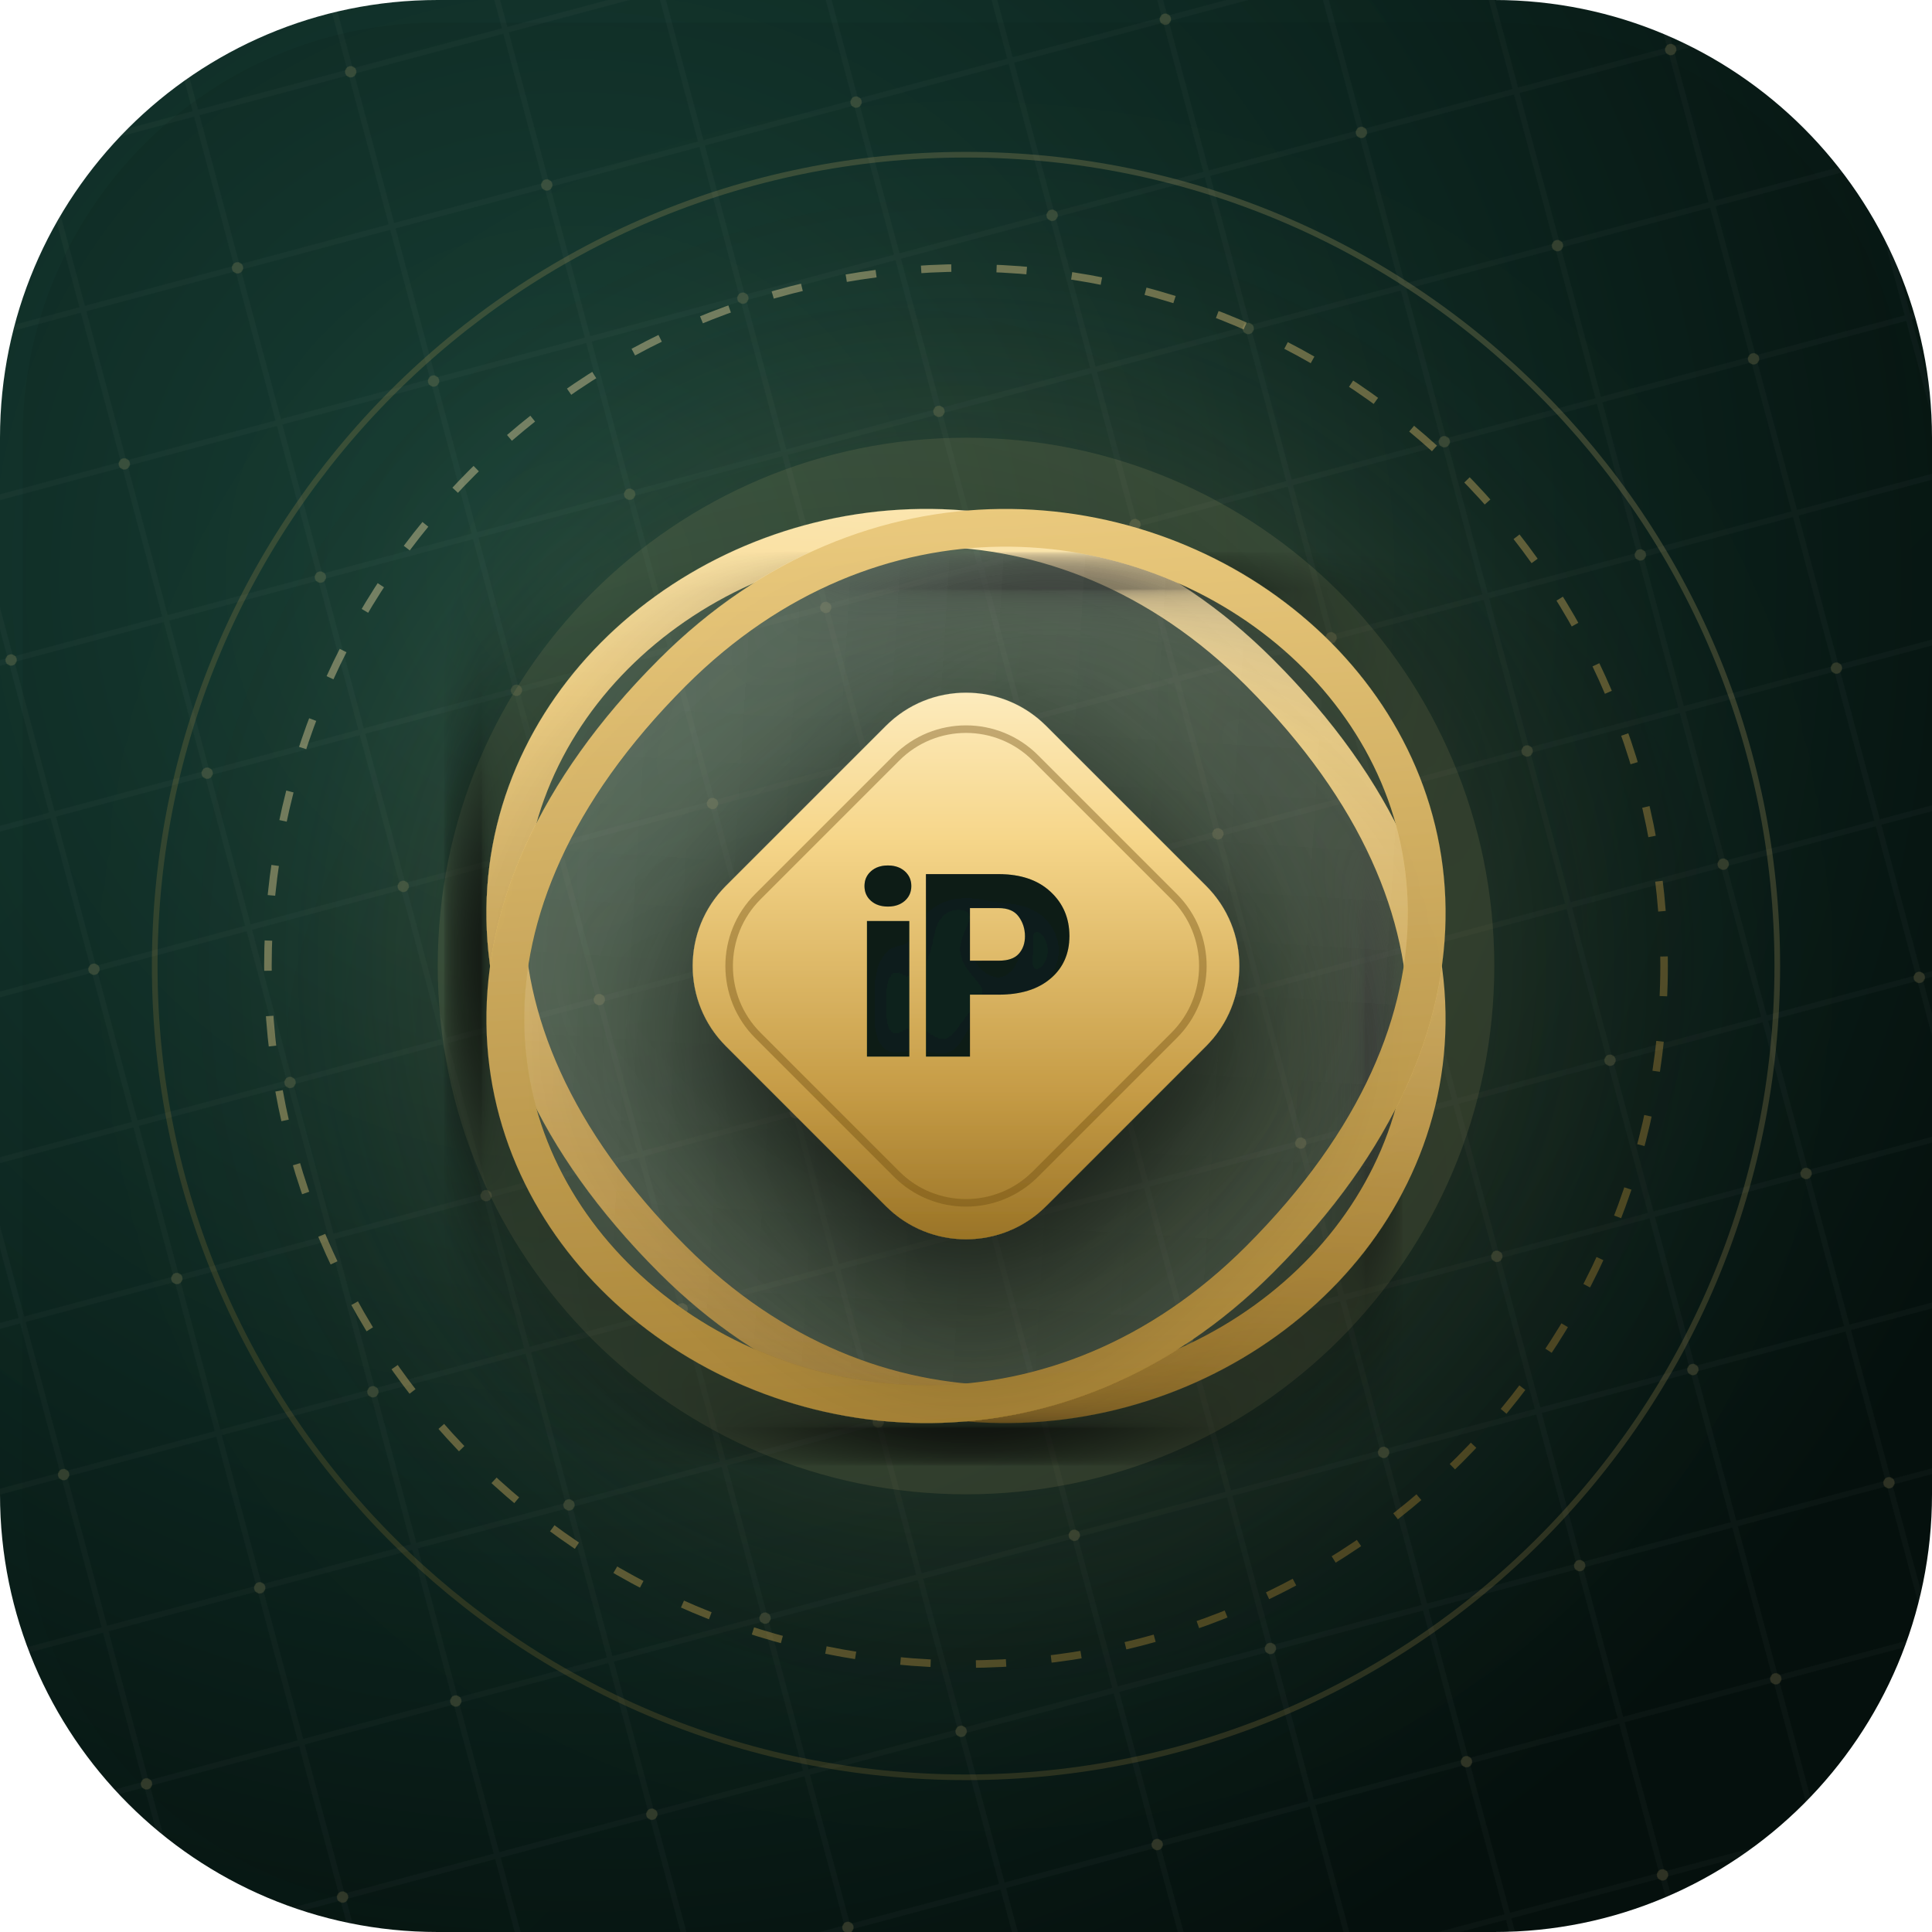
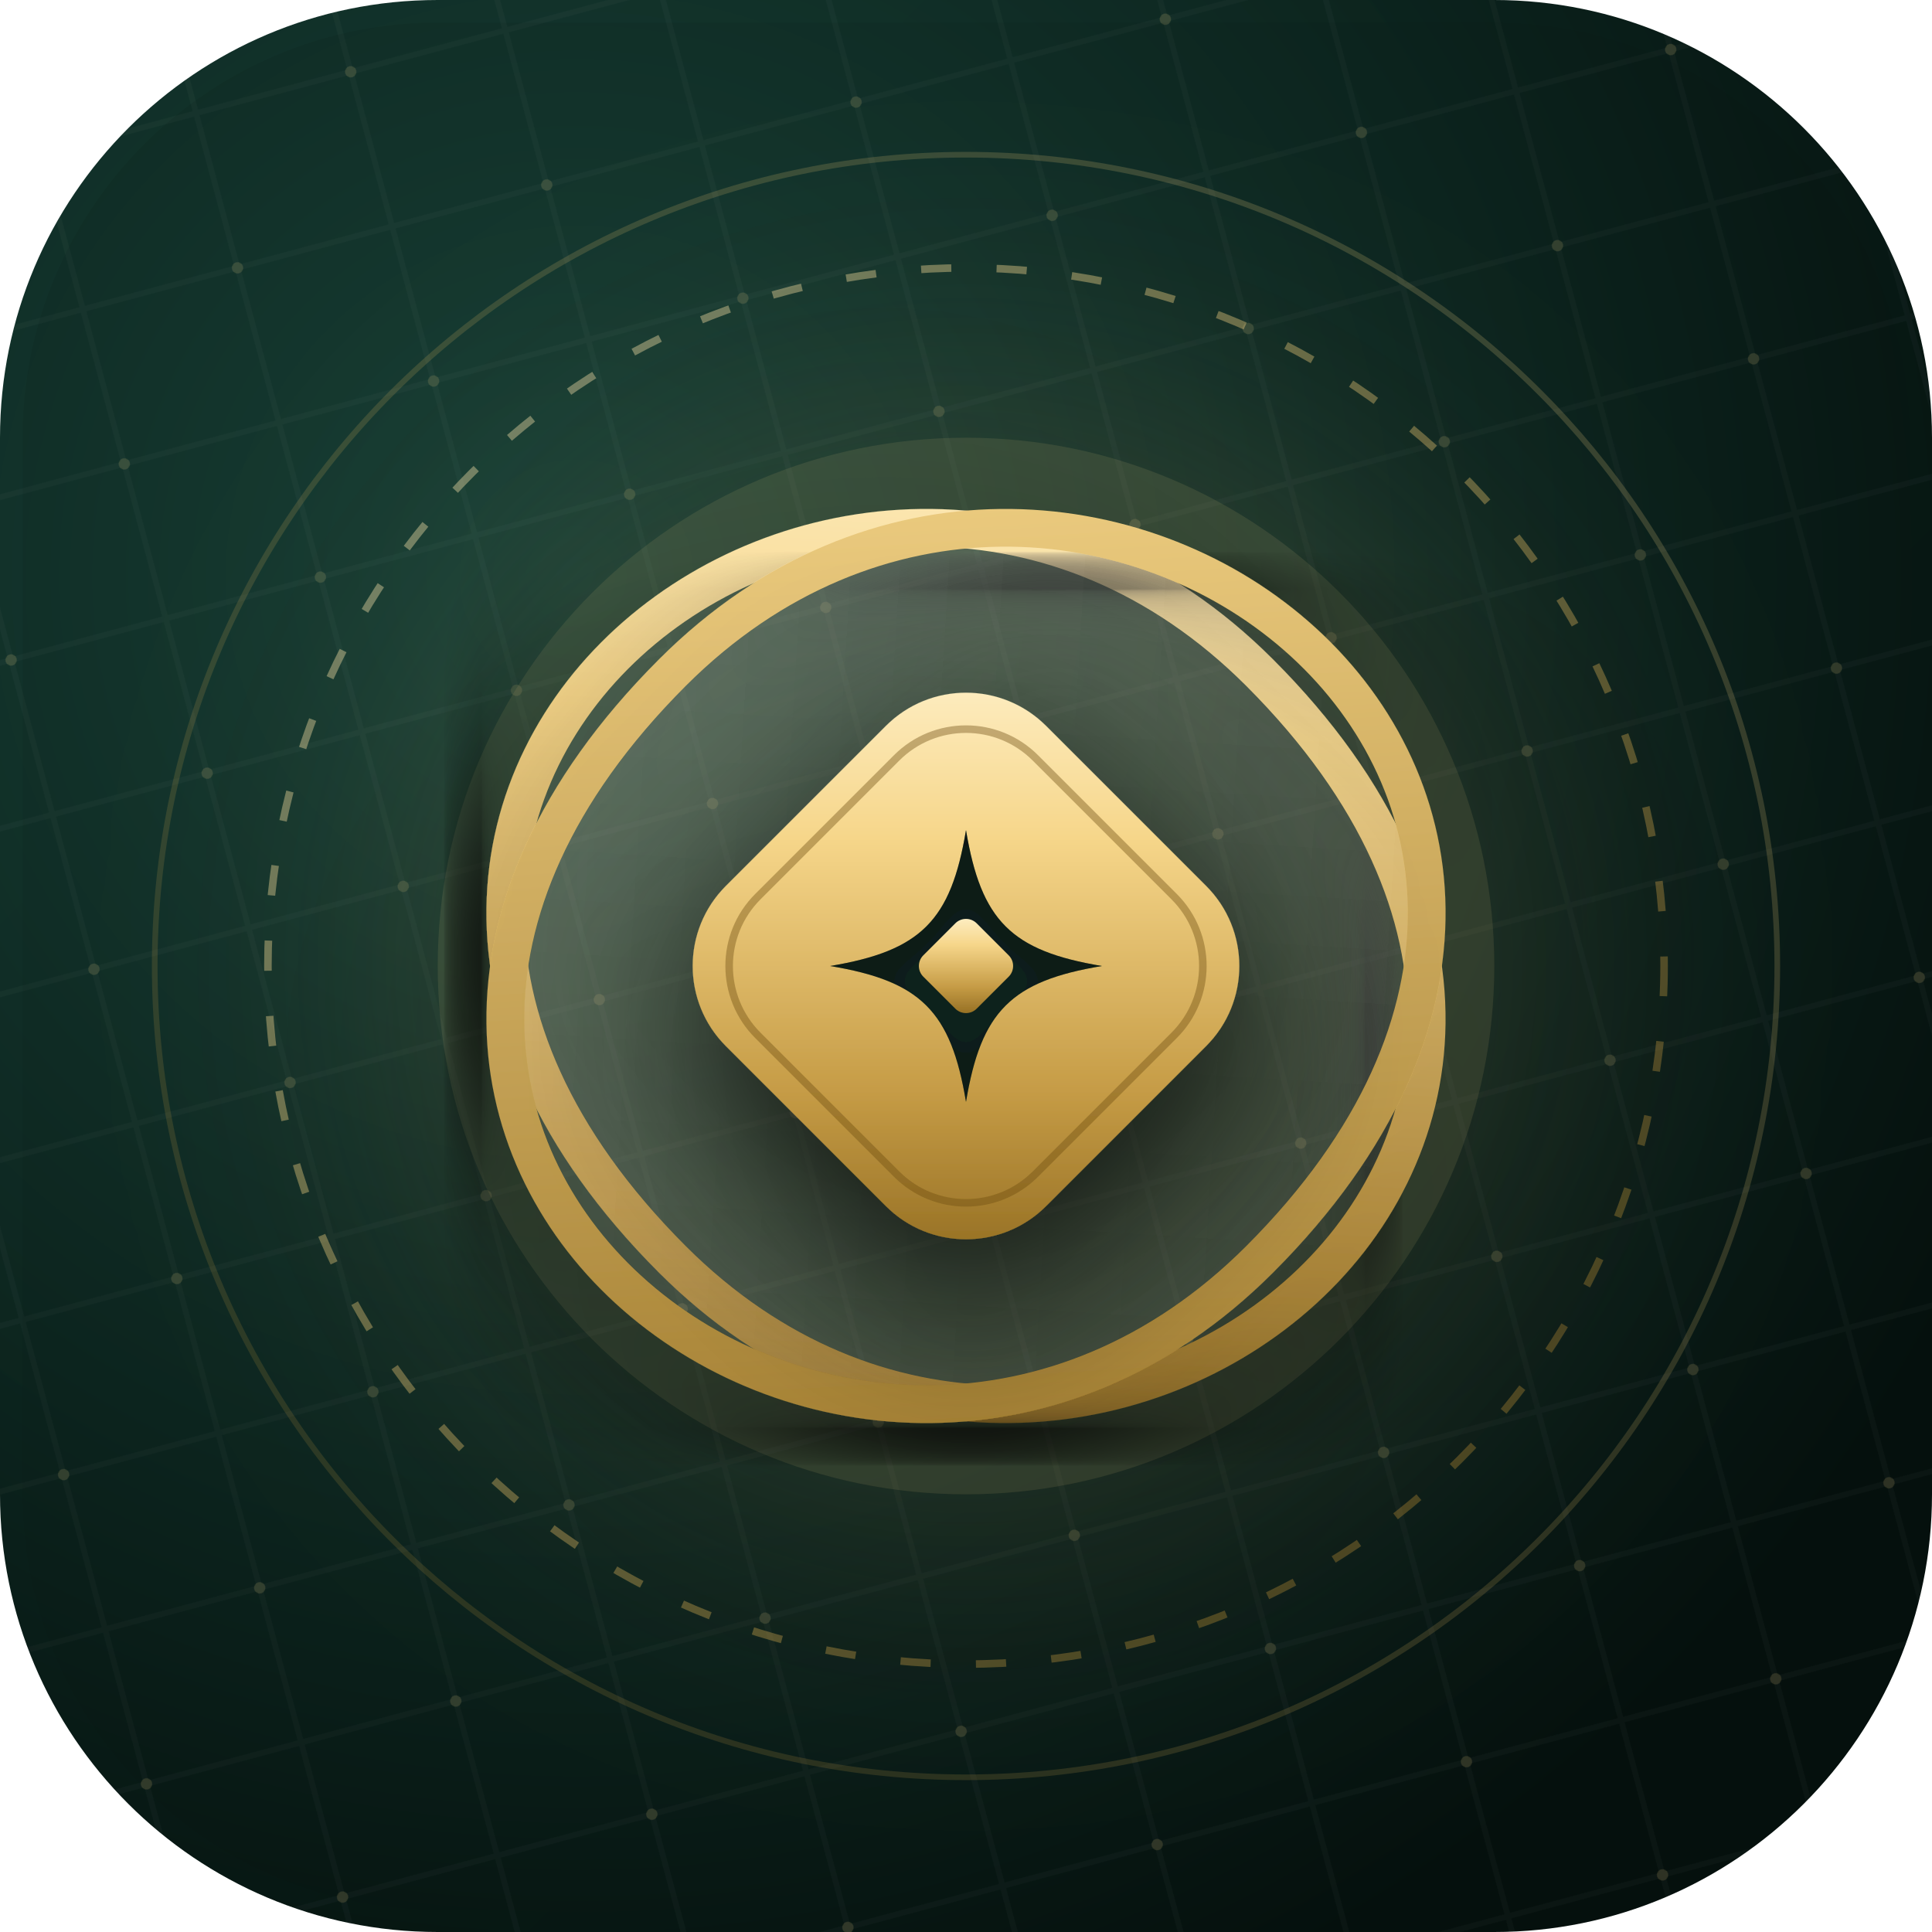
<svg xmlns="http://www.w3.org/2000/svg" viewBox="0 0 512 512" role="img" aria-label="upayinfoPVT">
  <defs>
    <radialGradient id="bgGrad" cx="30%" cy="30%" r="80%">
      <stop offset="0%" stop-color="#184036" />
      <stop offset="60%" stop-color="#0c241e" />
      <stop offset="100%" stop-color="#05100d" />
    </radialGradient>
    <linearGradient id="goldPrimary" x1="0%" y1="0%" x2="100%" y2="100%">
      <stop offset="0%" stop-color="#FFF2CD" />
      <stop offset="30%" stop-color="#F6D68A" />
      <stop offset="70%" stop-color="#C59B45" />
      <stop offset="100%" stop-color="#8C671D" />
    </linearGradient>
    <linearGradient id="goldSecondary" x1="100%" y1="0%" x2="0%" y2="100%">
      <stop offset="0%" stop-color="#F6D68A" />
      <stop offset="100%" stop-color="#9C7729" />
    </linearGradient>
    <linearGradient id="glass" x1="0%" y1="0%" x2="100%" y2="100%">
      <stop offset="0%" stop-color="rgba(255, 255, 255, 0.08)" />
      <stop offset="50%" stop-color="rgba(255, 255, 255, 0.03)" />
      <stop offset="100%" stop-color="rgba(255, 255, 255, 0.0)" />
    </linearGradient>
    <filter id="shadow" x="-30%" y="-30%" width="160%" height="160%">
      <feDropShadow dx="0" dy="16" stdDeviation="24" flood-color="#000" flood-opacity="0.75" />
    </filter>
    <filter id="innerShadow" x="-20%" y="-20%" width="140%" height="140%">
      <feOffset dx="0" dy="4" />
      <feGaussianBlur stdDeviation="6" result="offset-blur" />
      <feComposite operator="out" in="SourceGraphic" in2="offset-blur" result="inverse" />
      <feFlood flood-color="black" flood-opacity="0.4" result="color" />
      <feComposite operator="in" in="color" in2="inverse" result="shadow" />
      <feComposite operator="over" in="shadow" in2="SourceGraphic" />
    </filter>
    <filter id="glow" x="-50%" y="-50%" width="200%" height="200%">
      <feGaussianBlur stdDeviation="45" result="blur" />
      <feComposite in="SourceGraphic" in2="blur" operator="over" />
    </filter>
    <pattern id="geoGrid" x="0" y="0" width="60" height="60" patternUnits="userSpaceOnUse" patternTransform="rotate(30)">
      <path d="M 60,0 L 0,60 M 0,0 L 60,60" fill="none" stroke="rgba(255,255,255,0.025)" stroke-width="1.5" />
      <circle cx="30" cy="30" r="1.5" fill="rgba(246, 214, 138, 0.15)" />
    </pattern>
  </defs>
  <rect width="512" height="512" rx="116" fill="url(#bgGrad)" />
  <rect width="512" height="512" rx="116" fill="url(#geoGrid)" />
  <rect width="506" height="506" x="3" y="3" rx="113" fill="none" stroke="url(#glass)" stroke-width="6" style="mix-blend-mode: overlay;" />
  <g transform="translate(256, 256)">
    <circle r="140" fill="#F6D68A" opacity="0.18" filter="url(#glow)" />
    <circle r="185" fill="none" stroke="url(#goldPrimary)" stroke-width="2" opacity="0.4" stroke-dasharray="8 12" />
    <circle r="215" fill="none" stroke="url(#goldSecondary)" stroke-width="1.5" opacity="0.2" />
    <path d="M 0,-110 C -150,-110 -180,110 0,110 C 150,110 180,-110 0,-110 Z" fill="url(#glass)" stroke="url(#goldPrimary)" stroke-width="10" filter="url(#shadow)" transform="rotate(45)" />
    <path d="M 0,-110 C 150,-110 180,110 0,110 C -150,110 -180,-110 0,-110 Z" fill="url(#glass)" stroke="url(#goldSecondary)" stroke-width="10" filter="url(#shadow)" transform="rotate(-45)" />
    <g filter="url(#shadow)">
      <rect x="-60" y="-60" width="120" height="120" rx="30" fill="url(#goldPrimary)" transform="rotate(45)" />
      <rect x="-52" y="-52" width="104" height="104" rx="26" fill="none" stroke="#6b4c10" stroke-width="2" transform="rotate(45)" opacity="0.4" />
+       <path d="M 0,-36 C 4,-12 12,-4 36,0 C 12,4 4,12 0,36 C -4,12 -12,4 -36,0 C -12,-4 -4,-12 0,-36 Z" fill="#0c241e" filter="url(#innerShadow)" />
+       <rect x="-10" y="-10" width="20" height="20" rx="4" fill="url(#goldPrimary)" transform="rotate(45)" />
    </g>
-     <text x="0" y="24" font-family="system-ui, -apple-system, BlinkMacSystemFont, 'Segoe UI', Roboto, sans-serif" font-size="68" font-weight="900" fill="#0c241e" text-anchor="middle" letter-spacing="-3" filter="url(#innerShadow)">iP</text>
  </g>
</svg>
